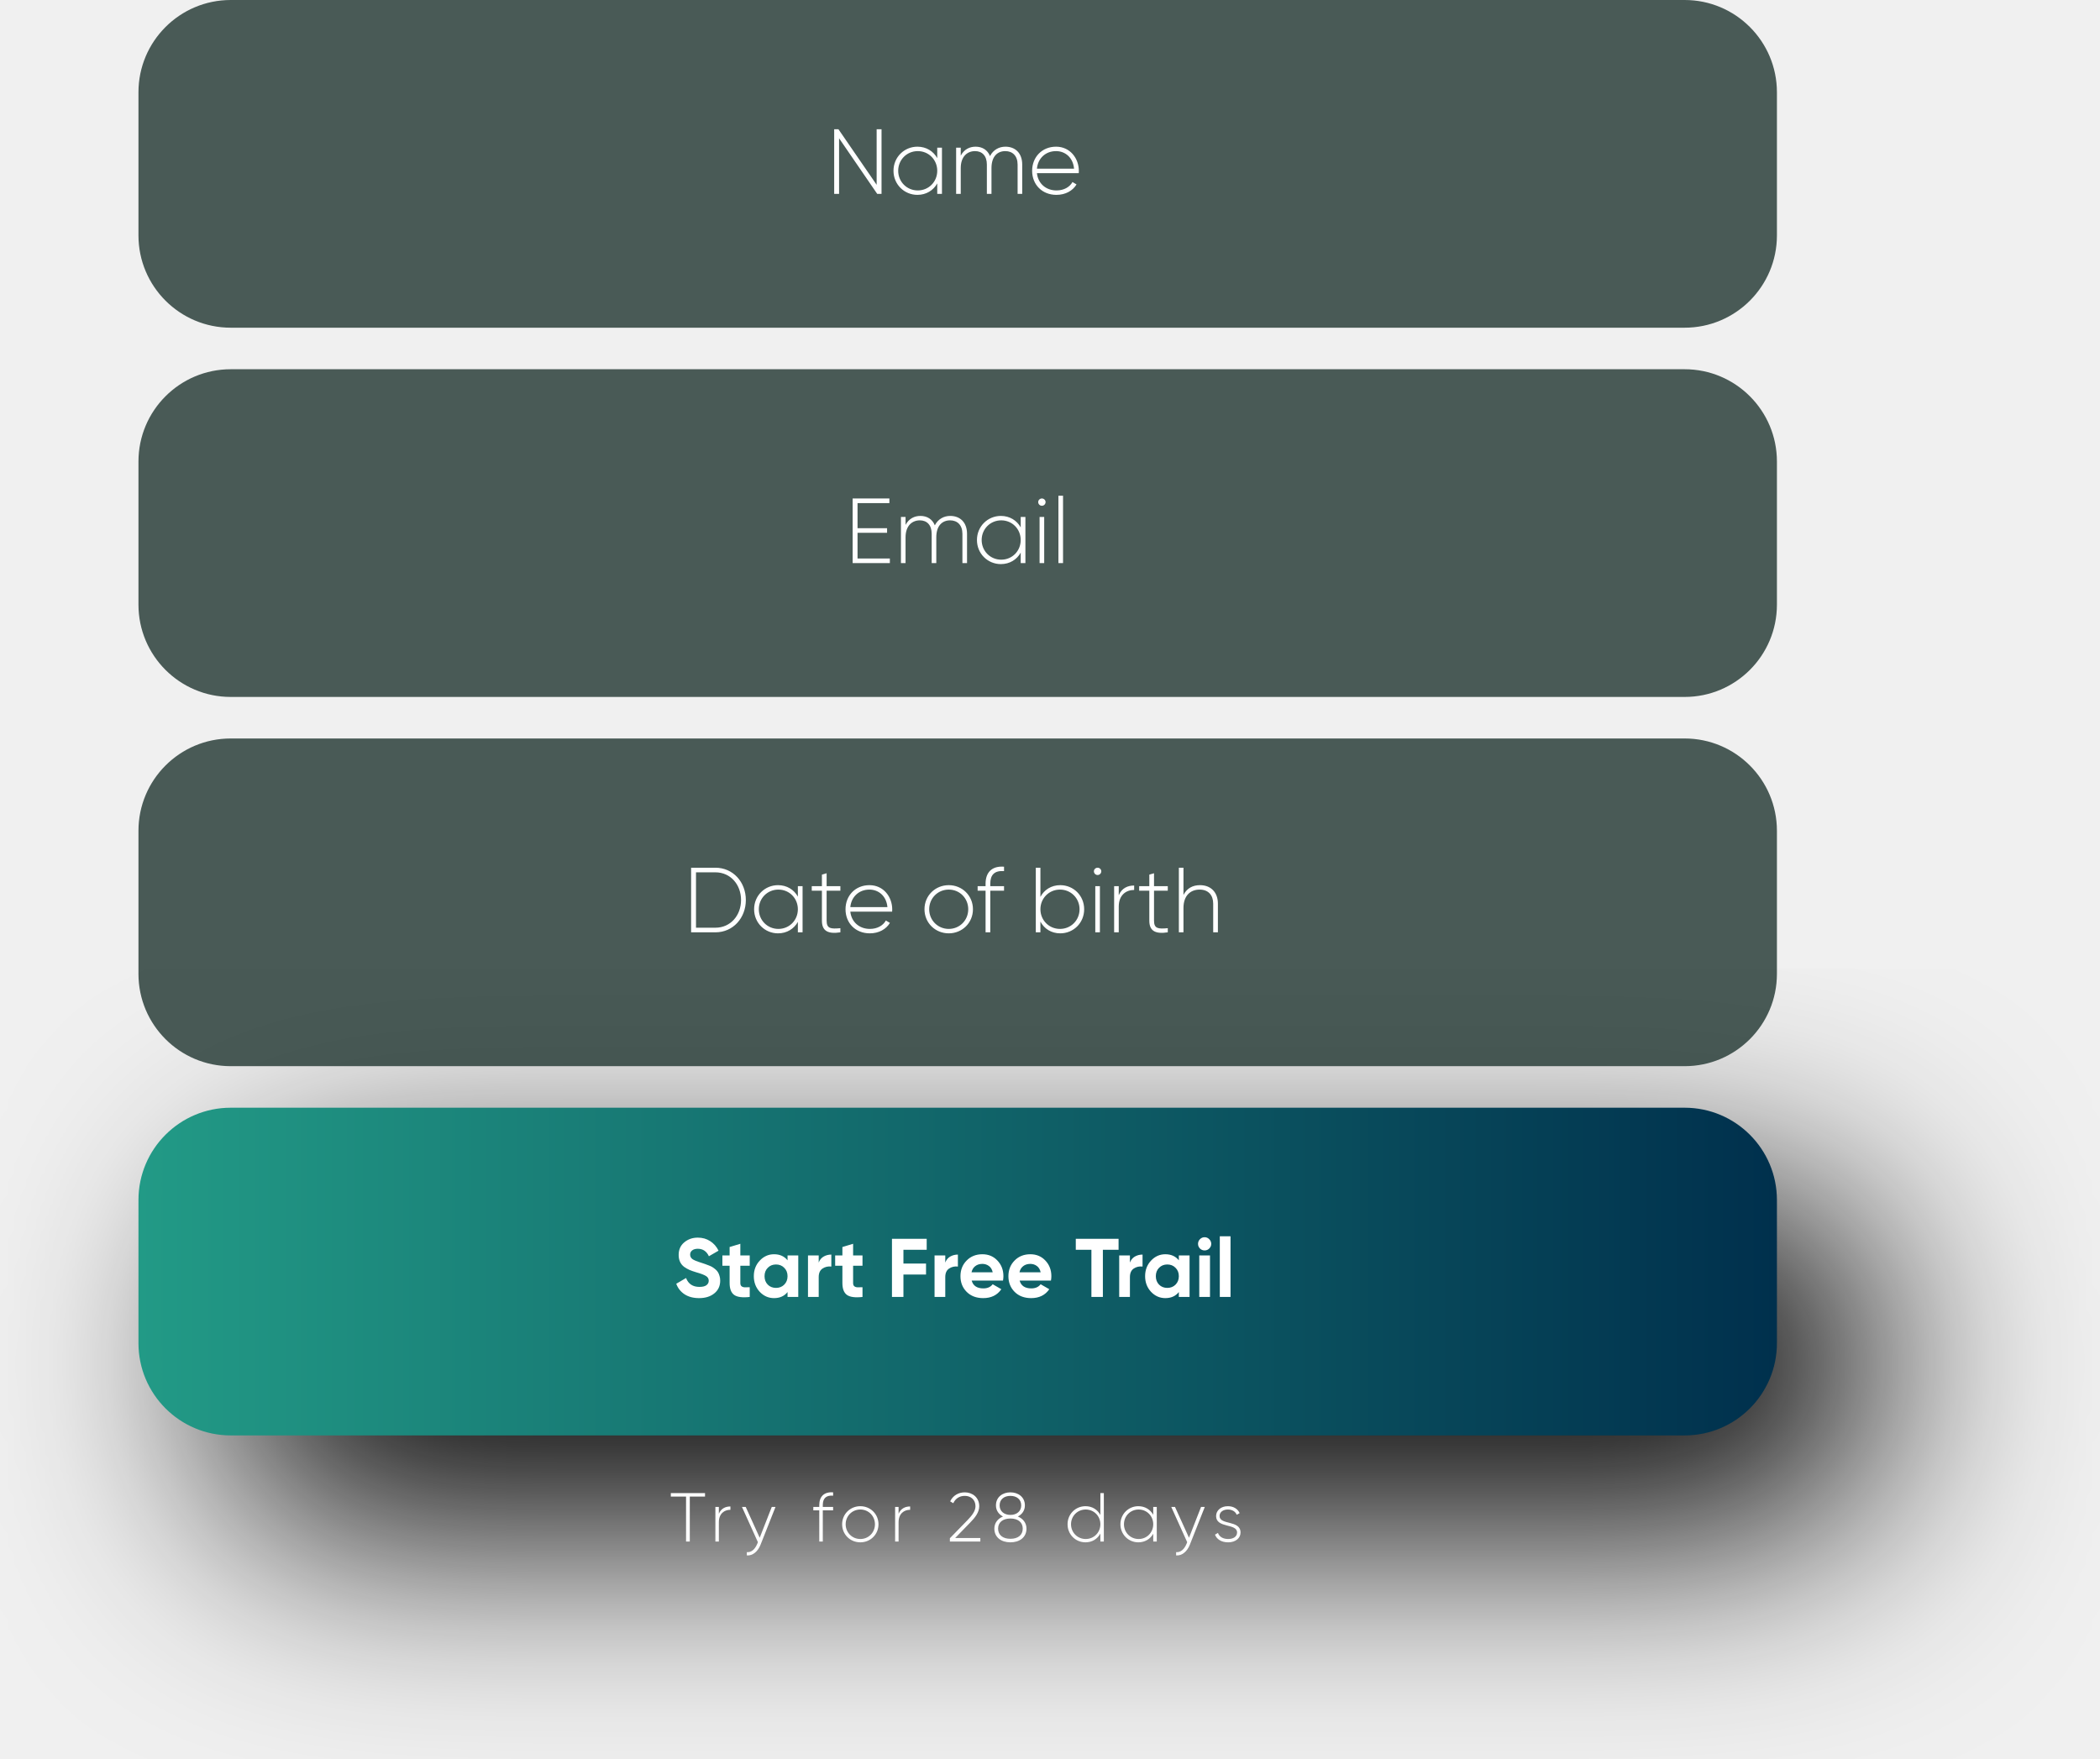
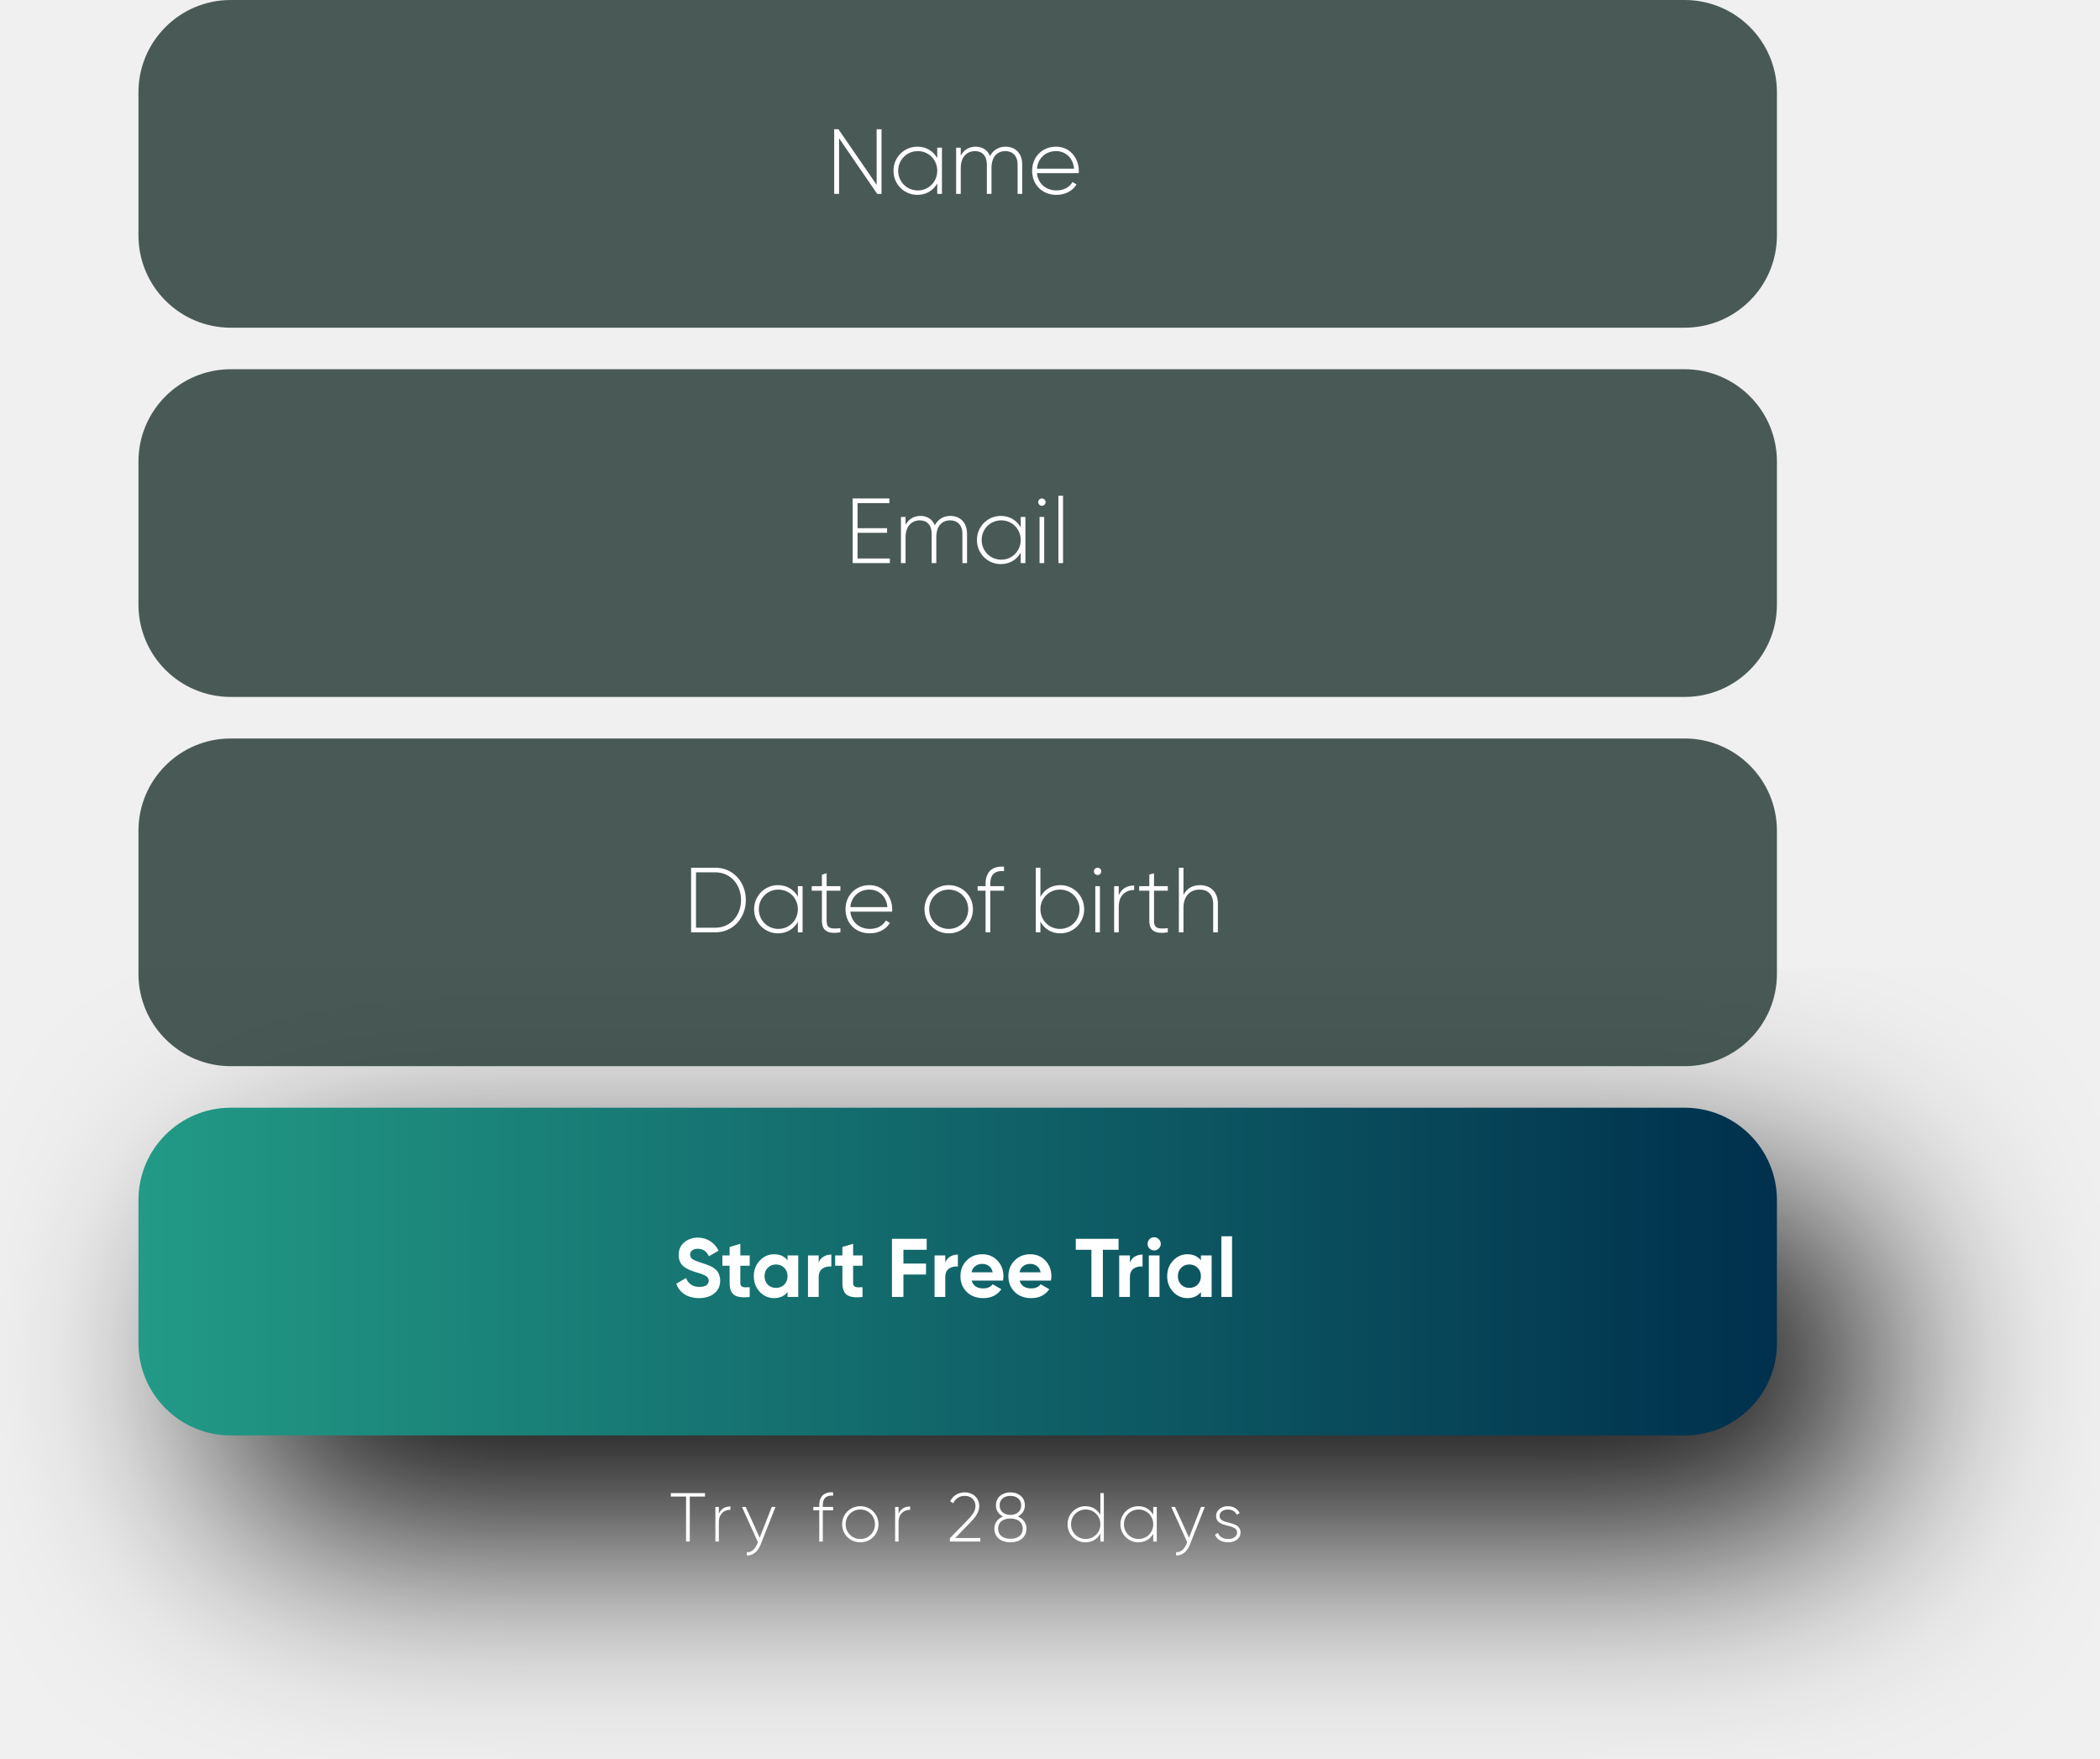
<svg xmlns="http://www.w3.org/2000/svg" width="455" height="381" viewBox="0 0 455 381" fill="none">
  <g filter="url(#filter0_d)">
    <rect x="30" y="240" width="355" height="71" rx="20" fill="url(#paint0_linear)" />
  </g>
  <rect x="30" y="160" width="355" height="71" rx="20" fill="#2A3E3A" fill-opacity="0.84" />
  <rect x="30" y="80" width="355" height="71" rx="20" fill="#2A3E3A" fill-opacity="0.84" />
  <rect x="30" width="355" height="71" rx="20" fill="#2A3E3A" fill-opacity="0.84" />
-   <path d="M151.472 281.252C150.224 281.252 149.174 280.976 148.322 280.424C147.47 279.86 146.87 279.098 146.522 278.138L148.646 276.896C149.138 278.18 150.104 278.822 151.544 278.822C152.24 278.822 152.75 278.696 153.074 278.444C153.398 278.192 153.56 277.874 153.56 277.49C153.56 277.046 153.362 276.704 152.966 276.464C152.57 276.212 151.862 275.942 150.842 275.654C150.278 275.486 149.798 275.318 149.402 275.15C149.018 274.982 148.628 274.76 148.232 274.484C147.848 274.196 147.554 273.836 147.35 273.404C147.146 272.972 147.044 272.468 147.044 271.892C147.044 270.752 147.446 269.846 148.25 269.174C149.066 268.49 150.044 268.148 151.184 268.148C152.204 268.148 153.098 268.4 153.866 268.904C154.646 269.396 155.252 270.086 155.684 270.974L153.596 272.18C153.092 271.1 152.288 270.56 151.184 270.56C150.668 270.56 150.26 270.68 149.96 270.92C149.672 271.148 149.528 271.448 149.528 271.82C149.528 272.216 149.69 272.54 150.014 272.792C150.35 273.032 150.986 273.296 151.922 273.584C152.306 273.704 152.594 273.8 152.786 273.872C152.99 273.932 153.26 274.034 153.596 274.178C153.944 274.31 154.208 274.436 154.388 274.556C154.58 274.676 154.796 274.838 155.036 275.042C155.276 275.246 155.456 275.456 155.576 275.672C155.708 275.888 155.816 276.152 155.9 276.464C155.996 276.764 156.044 277.094 156.044 277.454C156.044 278.618 155.618 279.542 154.766 280.226C153.926 280.91 152.828 281.252 151.472 281.252ZM162.44 274.232H160.406V277.976C160.406 278.288 160.484 278.516 160.64 278.66C160.796 278.804 161.024 278.888 161.324 278.912C161.624 278.924 161.996 278.918 162.44 278.894V281C160.844 281.18 159.716 281.03 159.056 280.55C158.408 280.07 158.084 279.212 158.084 277.976V274.232H156.518V272H158.084V270.182L160.406 269.48V272H162.44V274.232ZM170.636 272H172.958V281H170.636V279.938C169.94 280.814 168.962 281.252 167.702 281.252C166.502 281.252 165.47 280.796 164.606 279.884C163.754 278.96 163.328 277.832 163.328 276.5C163.328 275.168 163.754 274.046 164.606 273.134C165.47 272.21 166.502 271.748 167.702 271.748C168.962 271.748 169.94 272.186 170.636 273.062V272ZM166.352 278.336C166.82 278.804 167.414 279.038 168.134 279.038C168.854 279.038 169.448 278.804 169.916 278.336C170.396 277.856 170.636 277.244 170.636 276.5C170.636 275.756 170.396 275.15 169.916 274.682C169.448 274.202 168.854 273.962 168.134 273.962C167.414 273.962 166.82 274.202 166.352 274.682C165.884 275.15 165.65 275.756 165.65 276.5C165.65 277.244 165.884 277.856 166.352 278.336ZM177.386 273.548C177.602 272.972 177.956 272.54 178.448 272.252C178.952 271.964 179.51 271.82 180.122 271.82V274.412C179.414 274.328 178.778 274.472 178.214 274.844C177.662 275.216 177.386 275.834 177.386 276.698V281H175.064V272H177.386V273.548ZM186.874 274.232H184.84V277.976C184.84 278.288 184.918 278.516 185.074 278.66C185.23 278.804 185.458 278.888 185.758 278.912C186.058 278.924 186.43 278.918 186.874 278.894V281C185.278 281.18 184.15 281.03 183.49 280.55C182.842 280.07 182.518 279.212 182.518 277.976V274.232H180.952V272H182.518V270.182L184.84 269.48V272H186.874V274.232ZM200.784 270.776H195.744V273.764H200.64V276.14H195.744V281H193.26V268.4H200.784V270.776ZM204.808 273.548C205.024 272.972 205.378 272.54 205.87 272.252C206.374 271.964 206.932 271.82 207.544 271.82V274.412C206.836 274.328 206.2 274.472 205.636 274.844C205.084 275.216 204.808 275.834 204.808 276.698V281H202.486V272H204.808V273.548ZM210.53 277.454C210.842 278.582 211.688 279.146 213.068 279.146C213.956 279.146 214.628 278.846 215.084 278.246L216.956 279.326C216.068 280.61 214.76 281.252 213.032 281.252C211.544 281.252 210.35 280.802 209.45 279.902C208.55 279.002 208.1 277.868 208.1 276.5C208.1 275.144 208.544 274.016 209.432 273.116C210.32 272.204 211.46 271.748 212.852 271.748C214.172 271.748 215.258 272.204 216.11 273.116C216.974 274.028 217.406 275.156 217.406 276.5C217.406 276.8 217.376 277.118 217.316 277.454H210.53ZM210.494 275.654H215.084C214.952 275.042 214.676 274.586 214.256 274.286C213.848 273.986 213.38 273.836 212.852 273.836C212.228 273.836 211.712 273.998 211.304 274.322C210.896 274.634 210.626 275.078 210.494 275.654ZM220.919 277.454C221.231 278.582 222.077 279.146 223.457 279.146C224.345 279.146 225.017 278.846 225.473 278.246L227.345 279.326C226.457 280.61 225.149 281.252 223.421 281.252C221.933 281.252 220.739 280.802 219.839 279.902C218.939 279.002 218.489 277.868 218.489 276.5C218.489 275.144 218.933 274.016 219.821 273.116C220.709 272.204 221.849 271.748 223.241 271.748C224.561 271.748 225.647 272.204 226.499 273.116C227.363 274.028 227.795 275.156 227.795 276.5C227.795 276.8 227.765 277.118 227.705 277.454H220.919ZM220.883 275.654H225.473C225.341 275.042 225.065 274.586 224.645 274.286C224.237 273.986 223.769 273.836 223.241 273.836C222.617 273.836 222.101 273.998 221.693 274.322C221.285 274.634 221.015 275.078 220.883 275.654ZM242.358 268.4V270.776H238.956V281H236.472V270.776H233.088V268.4H242.358ZM244.816 273.548C245.032 272.972 245.386 272.54 245.878 272.252C246.382 271.964 246.94 271.82 247.552 271.82V274.412C246.844 274.328 246.208 274.472 245.644 274.844C245.092 275.216 244.816 275.834 244.816 276.698V281H242.494V272H244.816V273.548ZM255.416 272H257.738V281H255.416V279.938C254.72 280.814 253.742 281.252 252.482 281.252C251.282 281.252 250.25 280.796 249.386 279.884C248.534 278.96 248.108 277.832 248.108 276.5C248.108 275.168 248.534 274.046 249.386 273.134C250.25 272.21 251.282 271.748 252.482 271.748C253.742 271.748 254.72 272.186 255.416 273.062V272ZM251.132 278.336C251.6 278.804 252.194 279.038 252.914 279.038C253.634 279.038 254.228 278.804 254.696 278.336C255.176 277.856 255.416 277.244 255.416 276.5C255.416 275.756 255.176 275.15 254.696 274.682C254.228 274.202 253.634 273.962 252.914 273.962C252.194 273.962 251.6 274.202 251.132 274.682C250.664 275.15 250.43 275.756 250.43 276.5C250.43 277.244 250.664 277.856 251.132 278.336ZM260.995 270.92C260.611 270.92 260.275 270.782 259.987 270.506C259.711 270.218 259.573 269.882 259.573 269.498C259.573 269.114 259.711 268.778 259.987 268.49C260.275 268.202 260.611 268.058 260.995 268.058C261.391 268.058 261.727 268.202 262.003 268.49C262.291 268.778 262.435 269.114 262.435 269.498C262.435 269.882 262.291 270.218 262.003 270.506C261.727 270.782 261.391 270.92 260.995 270.92ZM259.843 281V272H262.165V281H259.843ZM264.291 281V267.86H266.613V281H264.291Z" fill="white" />
+   <path d="M151.472 281.252C150.224 281.252 149.174 280.976 148.322 280.424C147.47 279.86 146.87 279.098 146.522 278.138L148.646 276.896C149.138 278.18 150.104 278.822 151.544 278.822C152.24 278.822 152.75 278.696 153.074 278.444C153.398 278.192 153.56 277.874 153.56 277.49C153.56 277.046 153.362 276.704 152.966 276.464C152.57 276.212 151.862 275.942 150.842 275.654C150.278 275.486 149.798 275.318 149.402 275.15C149.018 274.982 148.628 274.76 148.232 274.484C147.848 274.196 147.554 273.836 147.35 273.404C147.146 272.972 147.044 272.468 147.044 271.892C147.044 270.752 147.446 269.846 148.25 269.174C149.066 268.49 150.044 268.148 151.184 268.148C152.204 268.148 153.098 268.4 153.866 268.904C154.646 269.396 155.252 270.086 155.684 270.974L153.596 272.18C153.092 271.1 152.288 270.56 151.184 270.56C150.668 270.56 150.26 270.68 149.96 270.92C149.672 271.148 149.528 271.448 149.528 271.82C149.528 272.216 149.69 272.54 150.014 272.792C150.35 273.032 150.986 273.296 151.922 273.584C152.306 273.704 152.594 273.8 152.786 273.872C152.99 273.932 153.26 274.034 153.596 274.178C153.944 274.31 154.208 274.436 154.388 274.556C154.58 274.676 154.796 274.838 155.036 275.042C155.276 275.246 155.456 275.456 155.576 275.672C155.708 275.888 155.816 276.152 155.9 276.464C155.996 276.764 156.044 277.094 156.044 277.454C156.044 278.618 155.618 279.542 154.766 280.226C153.926 280.91 152.828 281.252 151.472 281.252ZM162.44 274.232H160.406V277.976C160.406 278.288 160.484 278.516 160.64 278.66C160.796 278.804 161.024 278.888 161.324 278.912C161.624 278.924 161.996 278.918 162.44 278.894V281C160.844 281.18 159.716 281.03 159.056 280.55C158.408 280.07 158.084 279.212 158.084 277.976V274.232H156.518V272H158.084V270.182L160.406 269.48V272H162.44V274.232ZM170.636 272H172.958V281H170.636V279.938C169.94 280.814 168.962 281.252 167.702 281.252C166.502 281.252 165.47 280.796 164.606 279.884C163.754 278.96 163.328 277.832 163.328 276.5C163.328 275.168 163.754 274.046 164.606 273.134C165.47 272.21 166.502 271.748 167.702 271.748C168.962 271.748 169.94 272.186 170.636 273.062V272ZM166.352 278.336C166.82 278.804 167.414 279.038 168.134 279.038C168.854 279.038 169.448 278.804 169.916 278.336C170.396 277.856 170.636 277.244 170.636 276.5C170.636 275.756 170.396 275.15 169.916 274.682C169.448 274.202 168.854 273.962 168.134 273.962C167.414 273.962 166.82 274.202 166.352 274.682C165.884 275.15 165.65 275.756 165.65 276.5C165.65 277.244 165.884 277.856 166.352 278.336ZM177.386 273.548C177.602 272.972 177.956 272.54 178.448 272.252C178.952 271.964 179.51 271.82 180.122 271.82V274.412C179.414 274.328 178.778 274.472 178.214 274.844C177.662 275.216 177.386 275.834 177.386 276.698V281H175.064V272H177.386V273.548ZM186.874 274.232H184.84V277.976C184.84 278.288 184.918 278.516 185.074 278.66C185.23 278.804 185.458 278.888 185.758 278.912C186.058 278.924 186.43 278.918 186.874 278.894V281C185.278 281.18 184.15 281.03 183.49 280.55C182.842 280.07 182.518 279.212 182.518 277.976V274.232H180.952V272H182.518V270.182L184.84 269.48V272H186.874V274.232ZM200.784 270.776H195.744V273.764H200.64V276.14H195.744V281H193.26V268.4H200.784V270.776ZM204.808 273.548C205.024 272.972 205.378 272.54 205.87 272.252C206.374 271.964 206.932 271.82 207.544 271.82V274.412C206.836 274.328 206.2 274.472 205.636 274.844C205.084 275.216 204.808 275.834 204.808 276.698V281H202.486V272H204.808V273.548ZM210.53 277.454C210.842 278.582 211.688 279.146 213.068 279.146C213.956 279.146 214.628 278.846 215.084 278.246L216.956 279.326C216.068 280.61 214.76 281.252 213.032 281.252C211.544 281.252 210.35 280.802 209.45 279.902C208.55 279.002 208.1 277.868 208.1 276.5C208.1 275.144 208.544 274.016 209.432 273.116C210.32 272.204 211.46 271.748 212.852 271.748C214.172 271.748 215.258 272.204 216.11 273.116C216.974 274.028 217.406 275.156 217.406 276.5C217.406 276.8 217.376 277.118 217.316 277.454H210.53ZM210.494 275.654H215.084C214.952 275.042 214.676 274.586 214.256 274.286C213.848 273.986 213.38 273.836 212.852 273.836C212.228 273.836 211.712 273.998 211.304 274.322C210.896 274.634 210.626 275.078 210.494 275.654ZM220.919 277.454C221.231 278.582 222.077 279.146 223.457 279.146C224.345 279.146 225.017 278.846 225.473 278.246L227.345 279.326C226.457 280.61 225.149 281.252 223.421 281.252C221.933 281.252 220.739 280.802 219.839 279.902C218.939 279.002 218.489 277.868 218.489 276.5C218.489 275.144 218.933 274.016 219.821 273.116C220.709 272.204 221.849 271.748 223.241 271.748C224.561 271.748 225.647 272.204 226.499 273.116C227.363 274.028 227.795 275.156 227.795 276.5C227.795 276.8 227.765 277.118 227.705 277.454H220.919ZM220.883 275.654H225.473C225.341 275.042 225.065 274.586 224.645 274.286C224.237 273.986 223.769 273.836 223.241 273.836C222.617 273.836 222.101 273.998 221.693 274.322C221.285 274.634 221.015 275.078 220.883 275.654ZM242.358 268.4V270.776H238.956V281H236.472V270.776H233.088V268.4H242.358ZM244.816 273.548C245.032 272.972 245.386 272.54 245.878 272.252C246.382 271.964 246.94 271.82 247.552 271.82V274.412C246.844 274.328 246.208 274.472 245.644 274.844C245.092 275.216 244.816 275.834 244.816 276.698V281H242.494V272H244.816V273.548ZM250.062 270.92C249.678 270.92 249.342 270.782 249.054 270.506C248.778 270.218 248.64 269.882 248.64 269.498C248.64 269.114 248.778 268.778 249.054 268.49C249.342 268.202 249.678 268.058 250.062 268.058C250.458 268.058 250.794 268.202 251.07 268.49C251.358 268.778 251.502 269.114 251.502 269.498C251.502 269.882 251.358 270.218 251.07 270.506C250.794 270.782 250.458 270.92 250.062 270.92ZM248.91 281V272H251.232V281H248.91ZM260.197 272H262.519V281H260.197V279.938C259.501 280.814 258.523 281.252 257.263 281.252C256.063 281.252 255.031 280.796 254.167 279.884C253.315 278.96 252.889 277.832 252.889 276.5C252.889 275.168 253.315 274.046 254.167 273.134C255.031 272.21 256.063 271.748 257.263 271.748C258.523 271.748 259.501 272.186 260.197 273.062V272ZM255.913 278.336C256.381 278.804 256.975 279.038 257.695 279.038C258.415 279.038 259.009 278.804 259.477 278.336C259.957 277.856 260.197 277.244 260.197 276.5C260.197 275.756 259.957 275.15 259.477 274.682C259.009 274.202 258.415 273.962 257.695 273.962C256.975 273.962 256.381 274.202 255.913 274.682C255.445 275.15 255.211 275.756 255.211 276.5C255.211 277.244 255.445 277.856 255.913 278.336ZM264.625 281V267.86H266.947V281H264.625Z" fill="white" />
  <path d="M152.755 323.5H145.345V324.25H148.645V334H149.455V324.25H152.755V323.5ZM155.751 327.97V326.5H155.001V334H155.751V329.83C155.751 327.91 156.966 327.115 158.256 327.115V326.395C157.236 326.395 156.261 326.785 155.751 327.97ZM167.213 326.5L164.603 333.175L161.573 326.5H160.763L164.213 334.135L164.048 334.54C163.583 335.635 162.818 336.385 161.813 336.295V337C163.103 337.105 164.213 336.13 164.783 334.69L168.023 326.5H167.213ZM180.508 324.055V323.335C178.543 323.185 177.508 324.25 177.508 326.095V326.5H176.218V327.235H177.508V334H178.273V327.235H180.508V326.5H178.273V326.095C178.273 324.64 178.978 323.935 180.508 324.055ZM186.407 334.165C188.582 334.165 190.337 332.47 190.337 330.25C190.337 328.03 188.582 326.335 186.407 326.335C184.217 326.335 182.462 328.03 182.462 330.25C182.462 332.47 184.217 334.165 186.407 334.165ZM186.407 333.445C184.622 333.445 183.227 332.035 183.227 330.25C183.227 328.465 184.622 327.055 186.407 327.055C188.192 327.055 189.572 328.465 189.572 330.25C189.572 332.035 188.192 333.445 186.407 333.445ZM194.692 327.97V326.5H193.942V334H194.692V329.83C194.692 327.91 195.907 327.115 197.197 327.115V326.395C196.177 326.395 195.202 326.785 194.692 327.97ZM205.807 334H212.407V333.235H206.947L210.202 329.89C211.267 328.81 212.167 327.655 212.167 326.35C212.167 324.4 210.652 323.335 209.047 323.335C207.682 323.335 206.497 323.995 205.867 325.285L206.542 325.69C207.037 324.64 207.907 324.1 209.047 324.1C210.322 324.1 211.357 324.91 211.357 326.35C211.357 327.385 210.577 328.375 209.662 329.32L205.807 333.28V334ZM220.529 328.57C221.429 328.12 222.059 327.28 222.059 326.17C222.059 324.31 220.574 323.335 218.924 323.335C217.274 323.335 215.789 324.31 215.789 326.17C215.789 327.28 216.419 328.12 217.319 328.57C216.194 329.02 215.444 329.965 215.444 331.195C215.444 333.1 216.959 334.165 218.924 334.165C220.889 334.165 222.404 333.1 222.404 331.195C222.404 329.965 221.654 329.02 220.529 328.57ZM216.584 326.17C216.584 324.82 217.604 324.1 218.924 324.1C220.244 324.1 221.264 324.82 221.264 326.17C221.264 327.46 220.244 328.225 218.924 328.225C217.604 328.225 216.584 327.46 216.584 326.17ZM218.924 333.4C217.289 333.4 216.254 332.59 216.254 331.195C216.254 329.815 217.289 329.005 218.924 329.005C220.559 329.005 221.594 329.815 221.594 331.195C221.594 332.59 220.559 333.4 218.924 333.4ZM238.415 323.5V328.24C237.8 327.085 236.645 326.335 235.19 326.335C233.045 326.335 231.305 328.03 231.305 330.25C231.305 332.47 233.045 334.165 235.19 334.165C236.645 334.165 237.8 333.415 238.415 332.26V334H239.165V323.5H238.415ZM235.235 333.445C233.45 333.445 232.055 332.035 232.055 330.25C232.055 328.465 233.45 327.055 235.235 327.055C237.02 327.055 238.415 328.465 238.415 330.25C238.415 332.035 237.02 333.445 235.235 333.445ZM249.868 326.5V328.195C249.238 327.07 248.083 326.335 246.643 326.335C244.513 326.335 242.758 328.03 242.758 330.25C242.758 332.47 244.513 334.165 246.643 334.165C248.083 334.165 249.238 333.43 249.868 332.305V334H250.633V326.5H249.868ZM246.703 333.445C244.918 333.445 243.523 332.035 243.523 330.25C243.523 328.465 244.918 327.055 246.703 327.055C248.488 327.055 249.868 328.465 249.868 330.25C249.868 332.035 248.488 333.445 246.703 333.445ZM260.226 326.5L257.616 333.175L254.586 326.5H253.776L257.226 334.135L257.061 334.54C256.596 335.635 255.831 336.385 254.826 336.295V337C256.116 337.105 257.226 336.13 257.796 334.69L261.036 326.5H260.226ZM264.238 328.465C264.238 327.565 265.063 327.055 266.038 327.055C266.863 327.055 267.643 327.415 267.958 328.195L268.588 327.835C268.183 326.92 267.253 326.335 266.038 326.335C264.508 326.335 263.488 327.28 263.488 328.465C263.488 331.165 268.033 329.995 268.033 332.035C268.033 332.98 267.148 333.445 266.098 333.445C264.973 333.445 264.163 332.935 263.893 332.125L263.248 332.5C263.608 333.46 264.598 334.165 266.098 334.165C267.703 334.165 268.783 333.265 268.783 332.035C268.783 329.29 264.238 330.475 264.238 328.465Z" fill="white" />
  <path d="M189.94 28V40.04L181.66 28H180.74V42H181.8V29.96L190.06 42H191V28H189.94ZM203.07 32V34.26C202.23 32.76 200.69 31.78 198.77 31.78C195.93 31.78 193.59 34.04 193.59 37C193.59 39.96 195.93 42.22 198.77 42.22C200.69 42.22 202.23 41.24 203.07 39.74V42H204.09V32H203.07ZM198.85 41.26C196.47 41.26 194.61 39.38 194.61 37C194.61 34.62 196.47 32.74 198.85 32.74C201.23 32.74 203.07 34.62 203.07 37C203.07 39.38 201.23 41.26 198.85 41.26ZM217.841 31.78C216.501 31.78 215.221 32.42 214.501 33.82C213.981 32.5 212.841 31.78 211.381 31.78C210.101 31.78 208.901 32.34 208.161 33.72V32H207.161V42H208.161V36.42C208.161 33.86 209.621 32.74 211.261 32.74C212.801 32.74 213.821 33.76 213.821 35.66V42H214.821V36.42C214.821 33.86 216.141 32.74 217.821 32.74C219.381 32.74 220.481 33.76 220.481 35.66V42H221.481V35.66C221.481 33.16 219.961 31.78 217.841 31.78ZM228.81 31.78C225.75 31.78 223.63 34.06 223.63 37C223.63 40.02 225.81 42.22 228.89 42.22C230.87 42.22 232.43 41.32 233.25 39.96L232.37 39.44C231.79 40.5 230.55 41.26 228.91 41.26C226.63 41.26 224.91 39.78 224.67 37.52H233.73C233.73 37.36 233.75 37.2 233.75 37.04C233.75 34.3 231.85 31.78 228.81 31.78ZM228.81 32.74C230.77 32.74 232.49 34.1 232.71 36.54H224.67C224.87 34.32 226.53 32.74 228.81 32.74Z" fill="white" />
  <path d="M185.8 121V115.44H192.2V114.44H185.8V109H192.7V108H184.74V122H192.8V121H185.8ZM205.884 111.78C204.544 111.78 203.264 112.42 202.544 113.82C202.024 112.5 200.884 111.78 199.424 111.78C198.144 111.78 196.944 112.34 196.204 113.72V112H195.204V122H196.204V116.42C196.204 113.86 197.664 112.74 199.304 112.74C200.844 112.74 201.864 113.76 201.864 115.66V122H202.864V116.42C202.864 113.86 204.184 112.74 205.864 112.74C207.424 112.74 208.524 113.76 208.524 115.66V122H209.524V115.66C209.524 113.16 208.004 111.78 205.884 111.78ZM221.153 112V114.26C220.313 112.76 218.773 111.78 216.853 111.78C214.013 111.78 211.673 114.04 211.673 117C211.673 119.96 214.013 122.22 216.853 122.22C218.773 122.22 220.313 121.24 221.153 119.74V122H222.173V112H221.153ZM216.933 121.26C214.553 121.26 212.693 119.38 212.693 117C212.693 114.62 214.553 112.74 216.933 112.74C219.313 112.74 221.153 114.62 221.153 117C221.153 119.38 219.313 121.26 216.933 121.26ZM225.743 109.58C226.183 109.58 226.543 109.22 226.543 108.78C226.543 108.36 226.183 108 225.743 108C225.303 108 224.943 108.36 224.943 108.78C224.943 109.22 225.303 109.58 225.743 109.58ZM225.243 122H226.243V112H225.243V122ZM229.325 122H230.325V107.4H229.325V122Z" fill="white" />
  <path d="M155 188H149.74V202H155C158.86 202 161.6 198.86 161.6 195C161.6 191.14 158.86 188 155 188ZM155 201H150.8V189H155C158.3 189 160.56 191.68 160.56 195C160.56 198.32 158.3 201 155 201ZM172.871 192V194.26C172.031 192.76 170.491 191.78 168.571 191.78C165.731 191.78 163.391 194.04 163.391 197C163.391 199.96 165.731 202.22 168.571 202.22C170.491 202.22 172.031 201.24 172.871 199.74V202H173.891V192H172.871ZM168.651 201.26C166.271 201.26 164.411 199.38 164.411 197C164.411 194.62 166.271 192.74 168.651 192.74C171.031 192.74 172.871 194.62 172.871 197C172.871 199.38 171.031 201.26 168.651 201.26ZM182.082 192.98V192H179.102V189.2L178.082 189.5V192H175.882V192.98H178.082V199.48C178.082 201.76 179.462 202.4 182.082 202V201.1C180.042 201.28 179.102 201.24 179.102 199.48V192.98H182.082ZM188.376 191.78C185.316 191.78 183.196 194.06 183.196 197C183.196 200.02 185.376 202.22 188.456 202.22C190.436 202.22 191.996 201.32 192.816 199.96L191.936 199.44C191.356 200.5 190.116 201.26 188.476 201.26C186.196 201.26 184.476 199.78 184.236 197.52H193.296C193.296 197.36 193.316 197.2 193.316 197.04C193.316 194.3 191.416 191.78 188.376 191.78ZM188.376 192.74C190.336 192.74 192.056 194.1 192.276 196.54H184.236C184.436 194.32 186.096 192.74 188.376 192.74ZM205.565 202.22C208.465 202.22 210.805 199.96 210.805 197C210.805 194.04 208.465 191.78 205.565 191.78C202.645 191.78 200.305 194.04 200.305 197C200.305 199.96 202.645 202.22 205.565 202.22ZM205.565 201.26C203.185 201.26 201.325 199.38 201.325 197C201.325 194.62 203.185 192.74 205.565 192.74C207.945 192.74 209.785 194.62 209.785 197C209.785 199.38 207.945 201.26 205.565 201.26ZM217.541 188.74V187.78C214.921 187.58 213.541 189 213.541 191.46V192H211.821V192.98H213.541V202H214.561V192.98H217.541V192H214.561V191.46C214.561 189.52 215.501 188.58 217.541 188.74ZM229.723 191.78C227.783 191.78 226.243 192.78 225.423 194.32V188H224.423V202H225.423V199.68C226.243 201.22 227.783 202.22 229.723 202.22C232.583 202.22 234.903 199.96 234.903 197C234.903 194.04 232.583 191.78 229.723 191.78ZM229.663 201.26C227.283 201.26 225.423 199.38 225.423 197C225.423 194.62 227.283 192.74 229.663 192.74C232.043 192.74 233.903 194.62 233.903 197C233.903 199.38 232.043 201.26 229.663 201.26ZM237.813 189.58C238.253 189.58 238.613 189.22 238.613 188.78C238.613 188.36 238.253 188 237.813 188C237.373 188 237.013 188.36 237.013 188.78C237.013 189.22 237.373 189.58 237.813 189.58ZM237.313 202H238.313V192H237.313V202ZM242.395 193.96V192H241.395V202H242.395V196.44C242.395 193.88 244.015 192.82 245.735 192.82V191.86C244.375 191.86 243.075 192.38 242.395 193.96ZM253.019 192.98V192H250.039V189.2L249.019 189.5V192H246.819V192.98H249.019V199.48C249.019 201.76 250.399 202.4 253.019 202V201.1C250.979 201.28 250.039 201.24 250.039 199.48V192.98H253.019ZM259.999 191.78C258.459 191.78 257.179 192.42 256.419 193.9V188H255.419V202H256.419V196.72C256.419 194.02 257.959 192.74 259.919 192.74C261.799 192.74 262.859 193.94 262.859 195.78V202H263.879V195.78C263.879 193.36 262.379 191.78 259.999 191.78Z" fill="white" />
  <defs>
    <filter id="filter0_d" x="0" y="210" width="455" height="171" filterUnits="userSpaceOnUse" color-interpolation-filters="sRGB">
      <feFlood flood-opacity="0" result="BackgroundImageFix" />
      <feColorMatrix in="SourceAlpha" type="matrix" values="0 0 0 0 0 0 0 0 0 0 0 0 0 0 0 0 0 0 127 0" />
      <feOffset dx="20" dy="20" />
      <feGaussianBlur stdDeviation="25" />
      <feColorMatrix type="matrix" values="0 0 0 0 0 0 0 0 0 0 0 0 0 0 0 0 0 0 1 0" />
      <feBlend mode="normal" in2="BackgroundImageFix" result="effect1_dropShadow" />
      <feBlend mode="normal" in="SourceGraphic" in2="effect1_dropShadow" result="shape" />
    </filter>
    <linearGradient id="paint0_linear" x1="30" y1="276" x2="385" y2="276" gradientUnits="userSpaceOnUse">
      <stop stop-color="#229A86" />
      <stop offset="1" stop-color="#00304D" />
    </linearGradient>
  </defs>
</svg>
